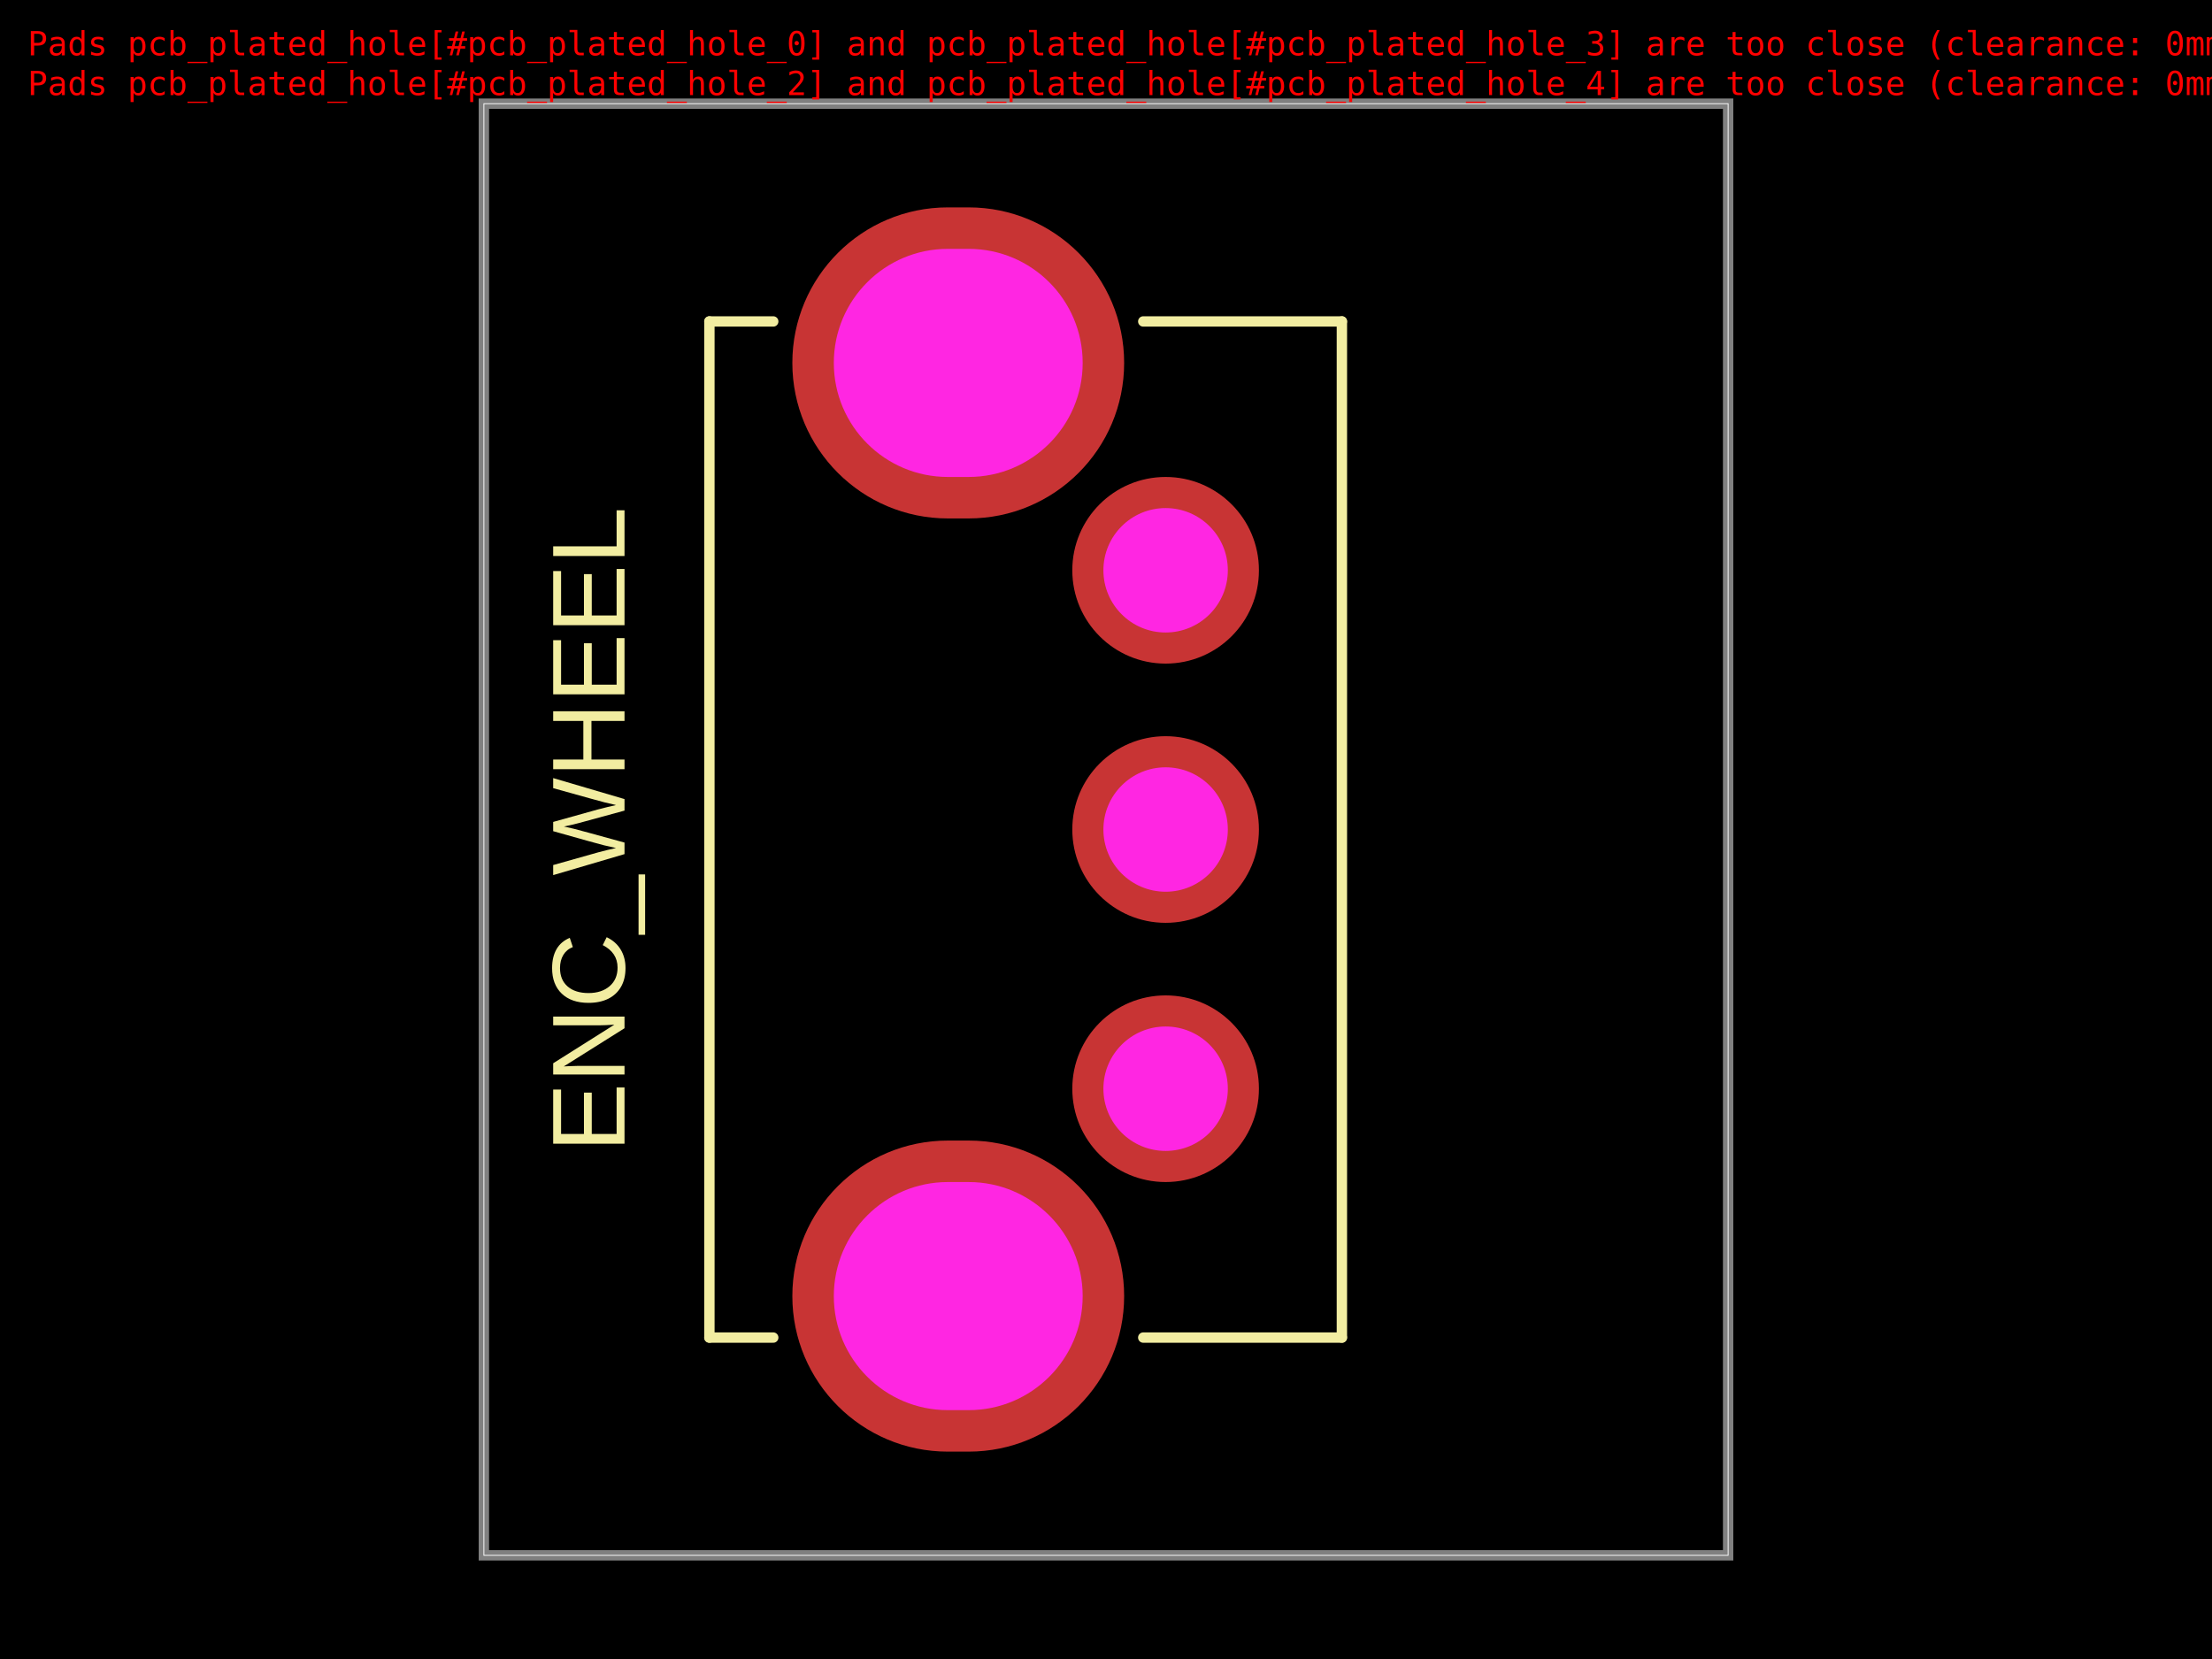
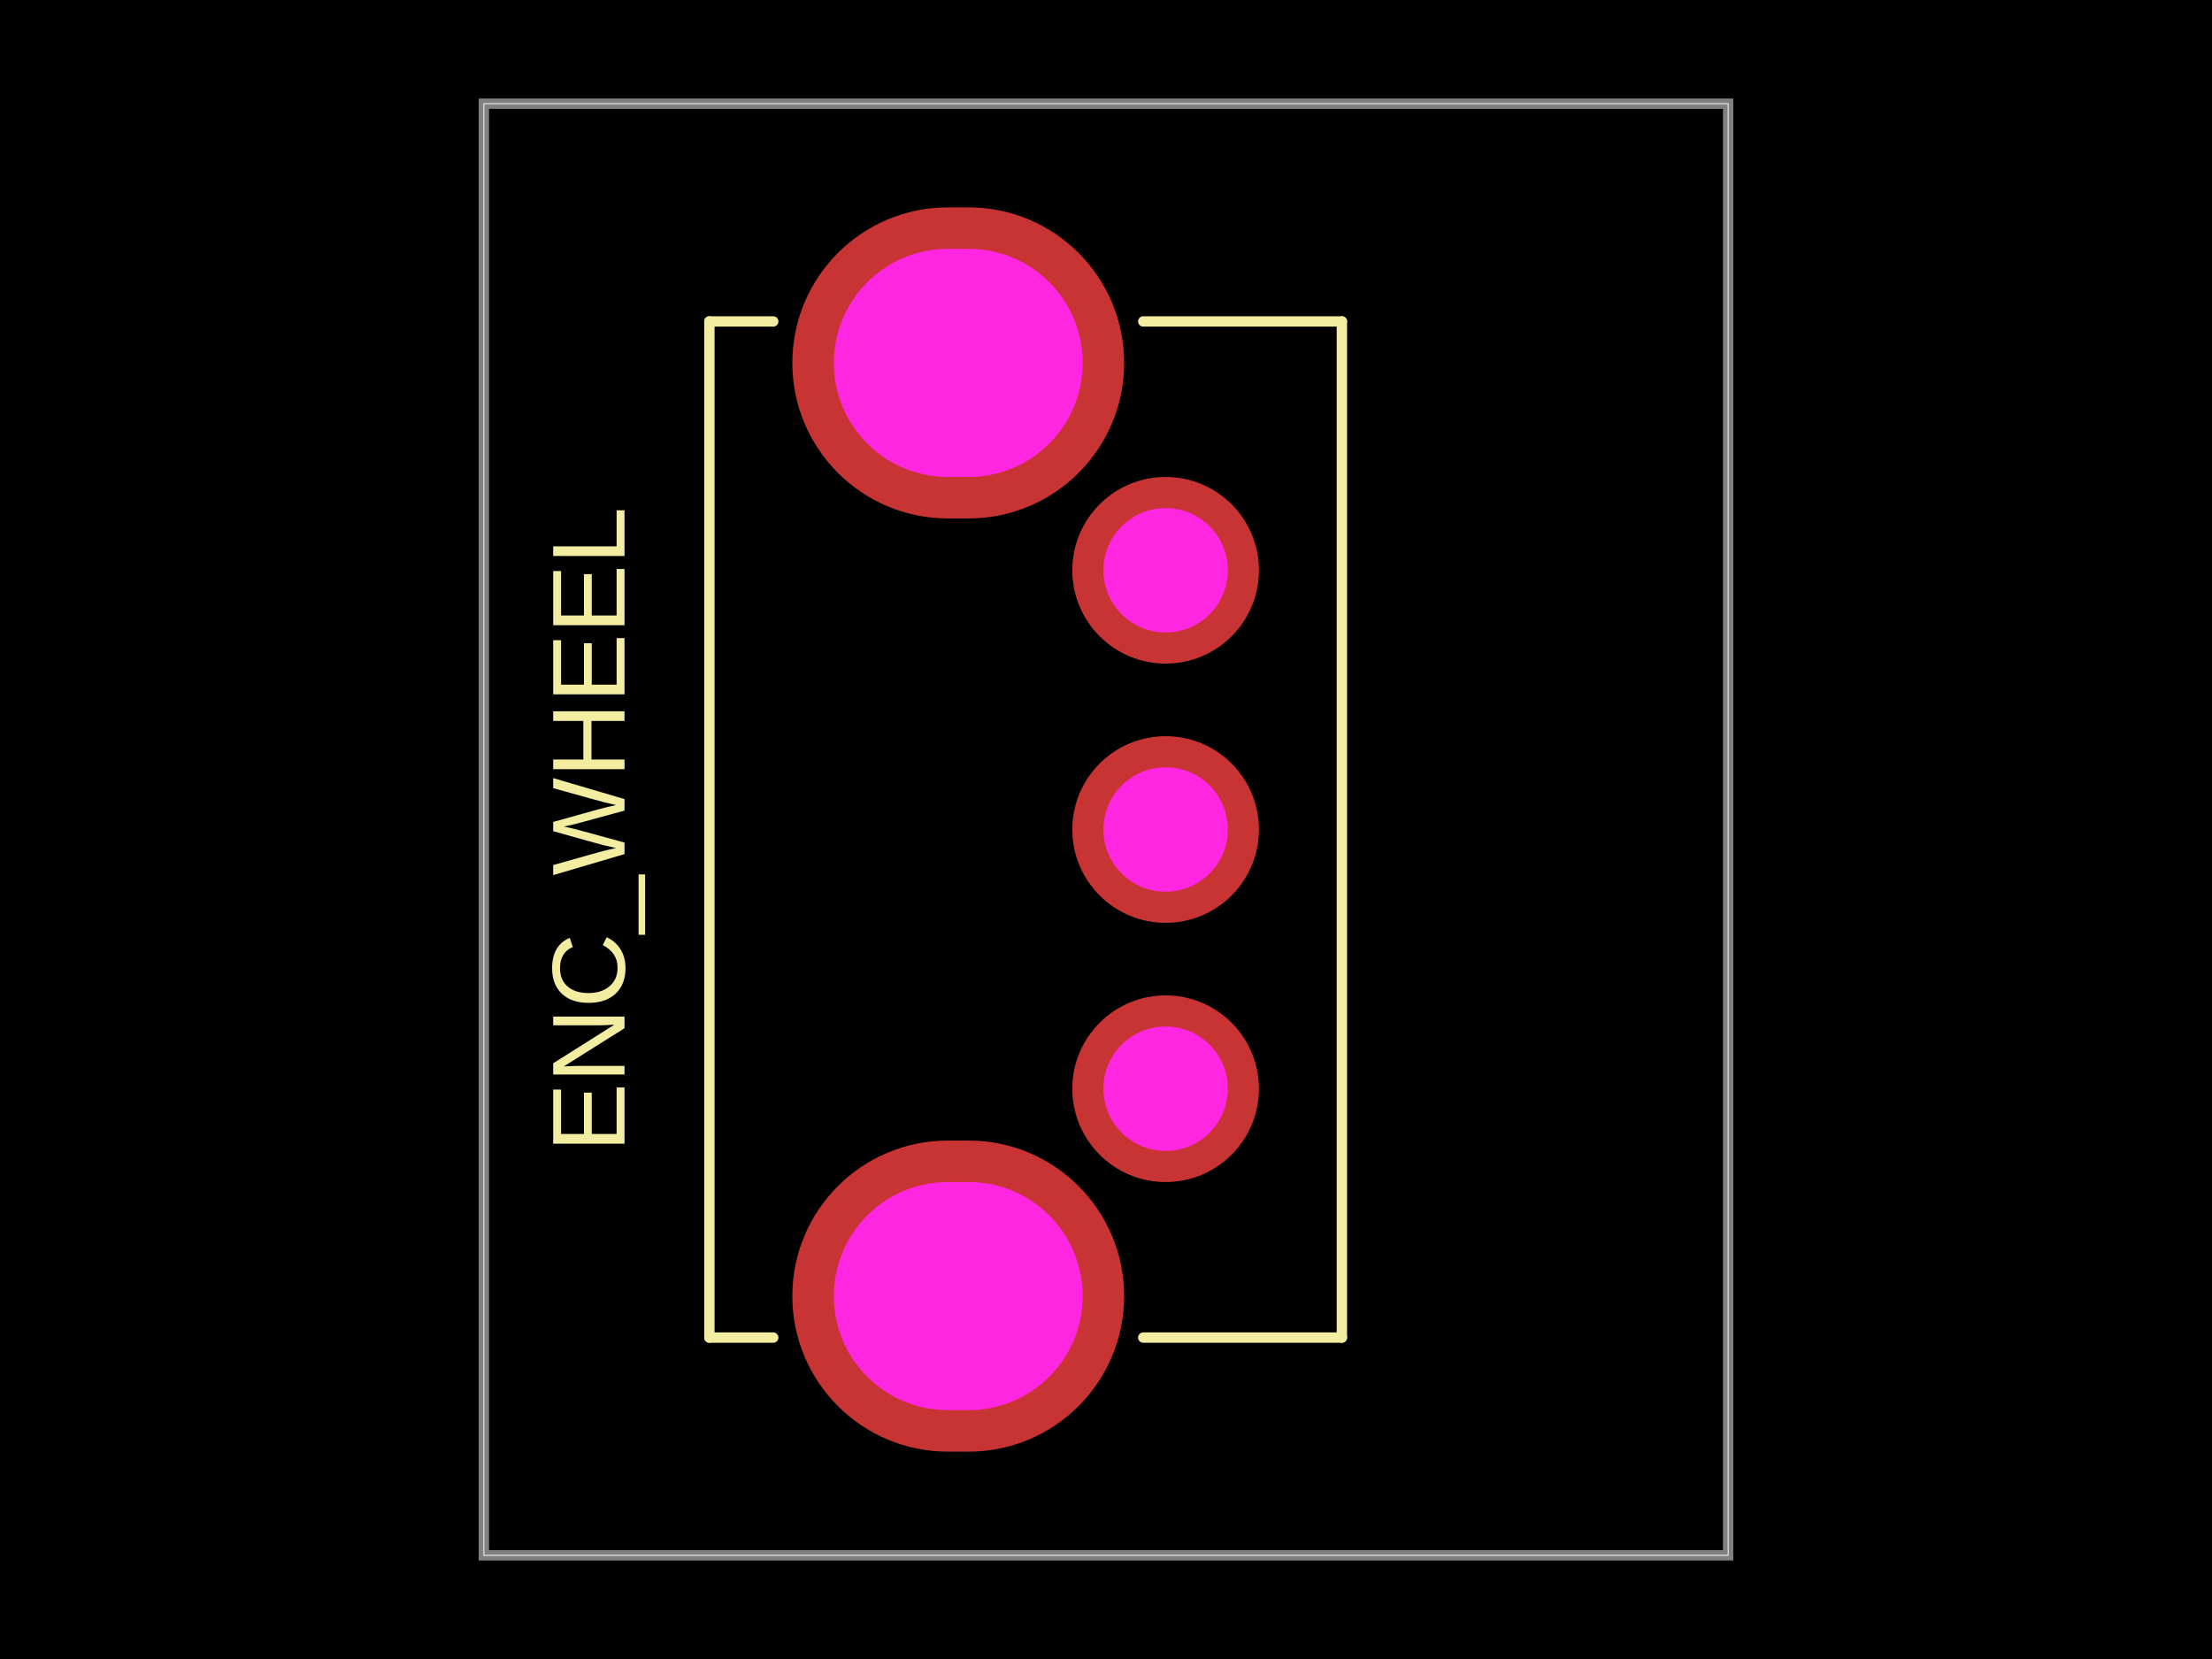
<svg xmlns="http://www.w3.org/2000/svg" width="800" height="600" data-software-used-string="@tscircuit/core@0.0.1658">
  <style />
  <rect class="boundary" x="0" y="0" fill="#000" width="800" height="600" data-type="pcb_background" data-pcb-layer="global" />
  <rect class="pcb-boundary" fill="none" stroke="#fff" stroke-width="0.3" x="175" y="37.5" width="450" height="525" data-type="pcb_boundary" data-pcb-layer="global" />
  <path class="pcb-board" d="M 175 562.5 L 625 562.5 L 625 37.5 L 175 37.5 Z" fill="none" stroke="rgba(255, 255, 255, 0.5)" stroke-width="3.75" data-type="pcb_board" data-pcb-layer="board" />
  <path class="pcb-silkscreen pcb-silkscreen-top" d="M 485.312 483.754 L 485.312 116.255" fill="none" stroke="#f2eda1" stroke-width="3.75" stroke-linecap="round" stroke-linejoin="round" data-pcb-component-id="pcb_component_0" data-pcb-silkscreen-path-id="pcb_silkscreen_path_0" data-type="pcb_silkscreen_path" data-pcb-layer="top" />
  <path class="pcb-silkscreen pcb-silkscreen-top" d="M 256.564 116.255 L 256.563 483.754" fill="none" stroke="#f2eda1" stroke-width="3.75" stroke-linecap="round" stroke-linejoin="round" data-pcb-component-id="pcb_component_0" data-pcb-silkscreen-path-id="pcb_silkscreen_path_1" data-type="pcb_silkscreen_path" data-pcb-layer="top" />
  <path class="pcb-silkscreen pcb-silkscreen-top" d="M 256.563 483.754 L 279.655 483.754" fill="none" stroke="#f2eda1" stroke-width="3.75" stroke-linecap="round" stroke-linejoin="round" data-pcb-component-id="pcb_component_0" data-pcb-silkscreen-path-id="pcb_silkscreen_path_2" data-type="pcb_silkscreen_path" data-pcb-layer="top" />
  <path class="pcb-silkscreen pcb-silkscreen-top" d="M 413.47 483.754 L 485.312 483.754" fill="none" stroke="#f2eda1" stroke-width="3.75" stroke-linecap="round" stroke-linejoin="round" data-pcb-component-id="pcb_component_0" data-pcb-silkscreen-path-id="pcb_silkscreen_path_3" data-type="pcb_silkscreen_path" data-pcb-layer="top" />
  <path class="pcb-silkscreen pcb-silkscreen-top" d="M 256.564 116.255 L 279.653 116.255" fill="none" stroke="#f2eda1" stroke-width="3.75" stroke-linecap="round" stroke-linejoin="round" data-pcb-component-id="pcb_component_0" data-pcb-silkscreen-path-id="pcb_silkscreen_path_4" data-type="pcb_silkscreen_path" data-pcb-layer="top" />
  <path class="pcb-silkscreen pcb-silkscreen-top" d="M 413.472 116.255 L 485.312 116.255" fill="none" stroke="#f2eda1" stroke-width="3.75" stroke-linecap="round" stroke-linejoin="round" data-pcb-component-id="pcb_component_0" data-pcb-silkscreen-path-id="pcb_silkscreen_path_5" data-type="pcb_silkscreen_path" data-pcb-layer="top" />
  <text x="0" y="0" dx="0" dy="0" fill="#f2eda1" font-family="Arial, sans-serif" font-size="37.5" text-anchor="middle" dominant-baseline="central" transform="matrix(6.123233995736766e-17,-1,1,6.123233995736766e-17,212.8601,300.0048)" class="pcb-silkscreen-text pcb-silkscreen-top" data-pcb-silkscreen-text-id="pcb_silkscreen_text_0" stroke="none" data-type="pcb_silkscreen_text" data-pcb-layer="top">ENC_WHEEL</text>
  <g data-type="pcb_plated_hole" data-pcb-layer="through" data-pad-name="ENC_WHEEL.pin6">
    <circle class="pcb-hole-outer" fill="rgb(200, 52, 52)" cx="421.562" cy="393.75" r="33.75" data-type="pcb_plated_hole" data-pcb-layer="top" />
    <circle class="pcb-hole-inner" fill="#FF26E2" cx="421.562" cy="393.75" r="22.5" data-type="pcb_plated_hole_drill" data-pcb-layer="drill" />
  </g>
  <g data-type="pcb_plated_hole" data-pcb-layer="through" data-pad-name="ENC_WHEEL.pin7">
    <circle class="pcb-hole-outer" fill="rgb(200, 52, 52)" cx="421.562" cy="300.005" r="33.75" data-type="pcb_plated_hole" data-pcb-layer="top" />
    <circle class="pcb-hole-inner" fill="#FF26E2" cx="421.562" cy="300.005" r="22.5" data-type="pcb_plated_hole_drill" data-pcb-layer="drill" />
  </g>
  <g data-type="pcb_plated_hole" data-pcb-layer="through" data-pad-name="ENC_WHEEL.pin8">
    <circle class="pcb-hole-outer" fill="rgb(200, 52, 52)" cx="421.562" cy="206.25" r="33.75" data-type="pcb_plated_hole" data-pcb-layer="top" />
    <circle class="pcb-hole-inner" fill="#FF26E2" cx="421.562" cy="206.25" r="22.5" data-type="pcb_plated_hole_drill" data-pcb-layer="drill" />
  </g>
  <g data-type="pcb_plated_hole" data-pcb-layer="through" data-pad-name="ENC_WHEEL.pin4">
    <path class="pcb-hole-outer" fill="rgb(200, 52, 52)" d="M-3.75,-56.25 h7.5 a56.25,56.25 0 0 1 0,112.5 h-7.5 a56.25,56.25 0 0 1 0,-112.5 z" transform="translate(346.5626 468.7497) rotate(-180)" data-type="pcb_plated_hole" data-pcb-layer="top" />
    <path class="pcb-hole-inner" fill="#FF26E2" d="M-3.75,-41.25 h7.5 a41.25,41.25 0 0 1 0,82.5 h-7.5 a41.25,41.25 0 0 1 0,-82.5 z" transform="translate(346.5626 468.7497) rotate(-180)" data-type="pcb_plated_hole_drill" data-pcb-layer="drill" />
  </g>
  <g data-type="pcb_plated_hole" data-pcb-layer="through" data-pad-name="ENC_WHEEL.pin5">
    <path class="pcb-hole-outer" fill="rgb(200, 52, 52)" d="M-3.75,-56.25 h7.5 a56.25,56.25 0 0 1 0,112.5 h-7.5 a56.25,56.25 0 0 1 0,-112.5 z" transform="translate(346.5626 131.2503) rotate(-180)" data-type="pcb_plated_hole" data-pcb-layer="top" />
    <path class="pcb-hole-inner" fill="#FF26E2" d="M-3.75,-41.25 h7.5 a41.25,41.25 0 0 1 0,82.5 h-7.5 a41.25,41.25 0 0 1 0,-82.5 z" transform="translate(346.5626 131.2503) rotate(-180)" data-type="pcb_plated_hole_drill" data-pcb-layer="drill" />
  </g>
-   <text x="10" y="20" fill="red" font-family="monospace" font-size="12px" data-type="pcb_error_text_overlay" data-layer="global">
-     <tspan x="10" dy="0">Pads pcb_plated_hole[#pcb_plated_hole_0] and pcb_plated_hole[#pcb_plated_hole_3] are too close (clearance: 0mm, minimum: 0.1mm)</tspan>
-     <tspan x="10" dy="1.2em">Pads pcb_plated_hole[#pcb_plated_hole_2] and pcb_plated_hole[#pcb_plated_hole_4] are too close (clearance: 0mm, minimum: 0.1mm)</tspan>
-   </text>
</svg>
